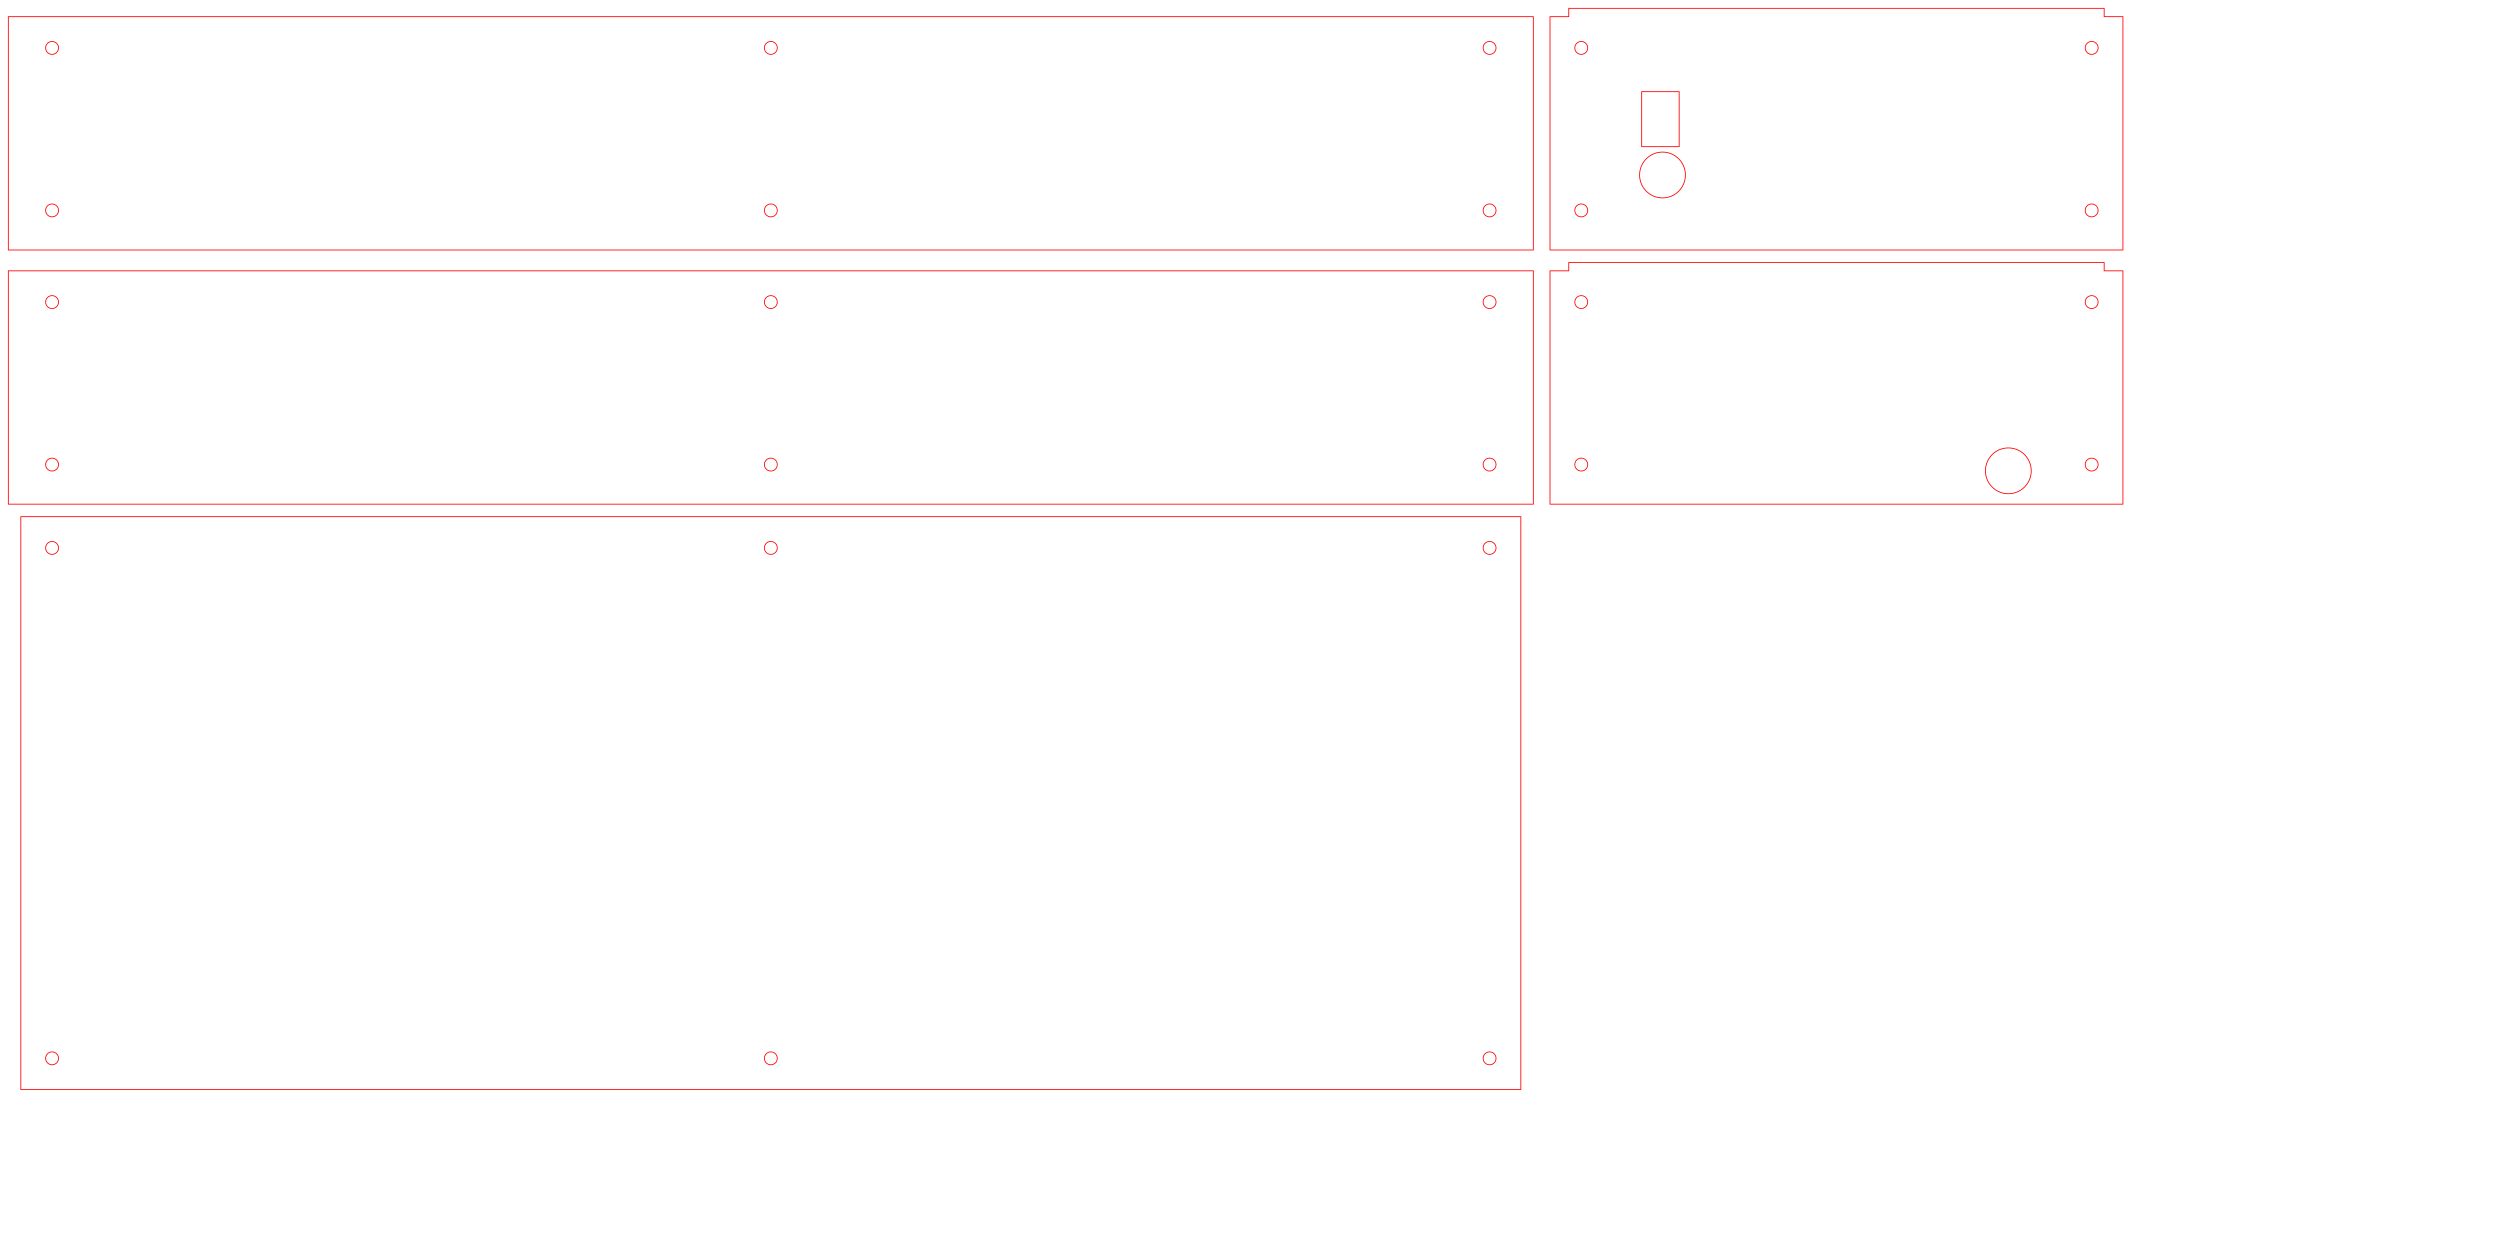
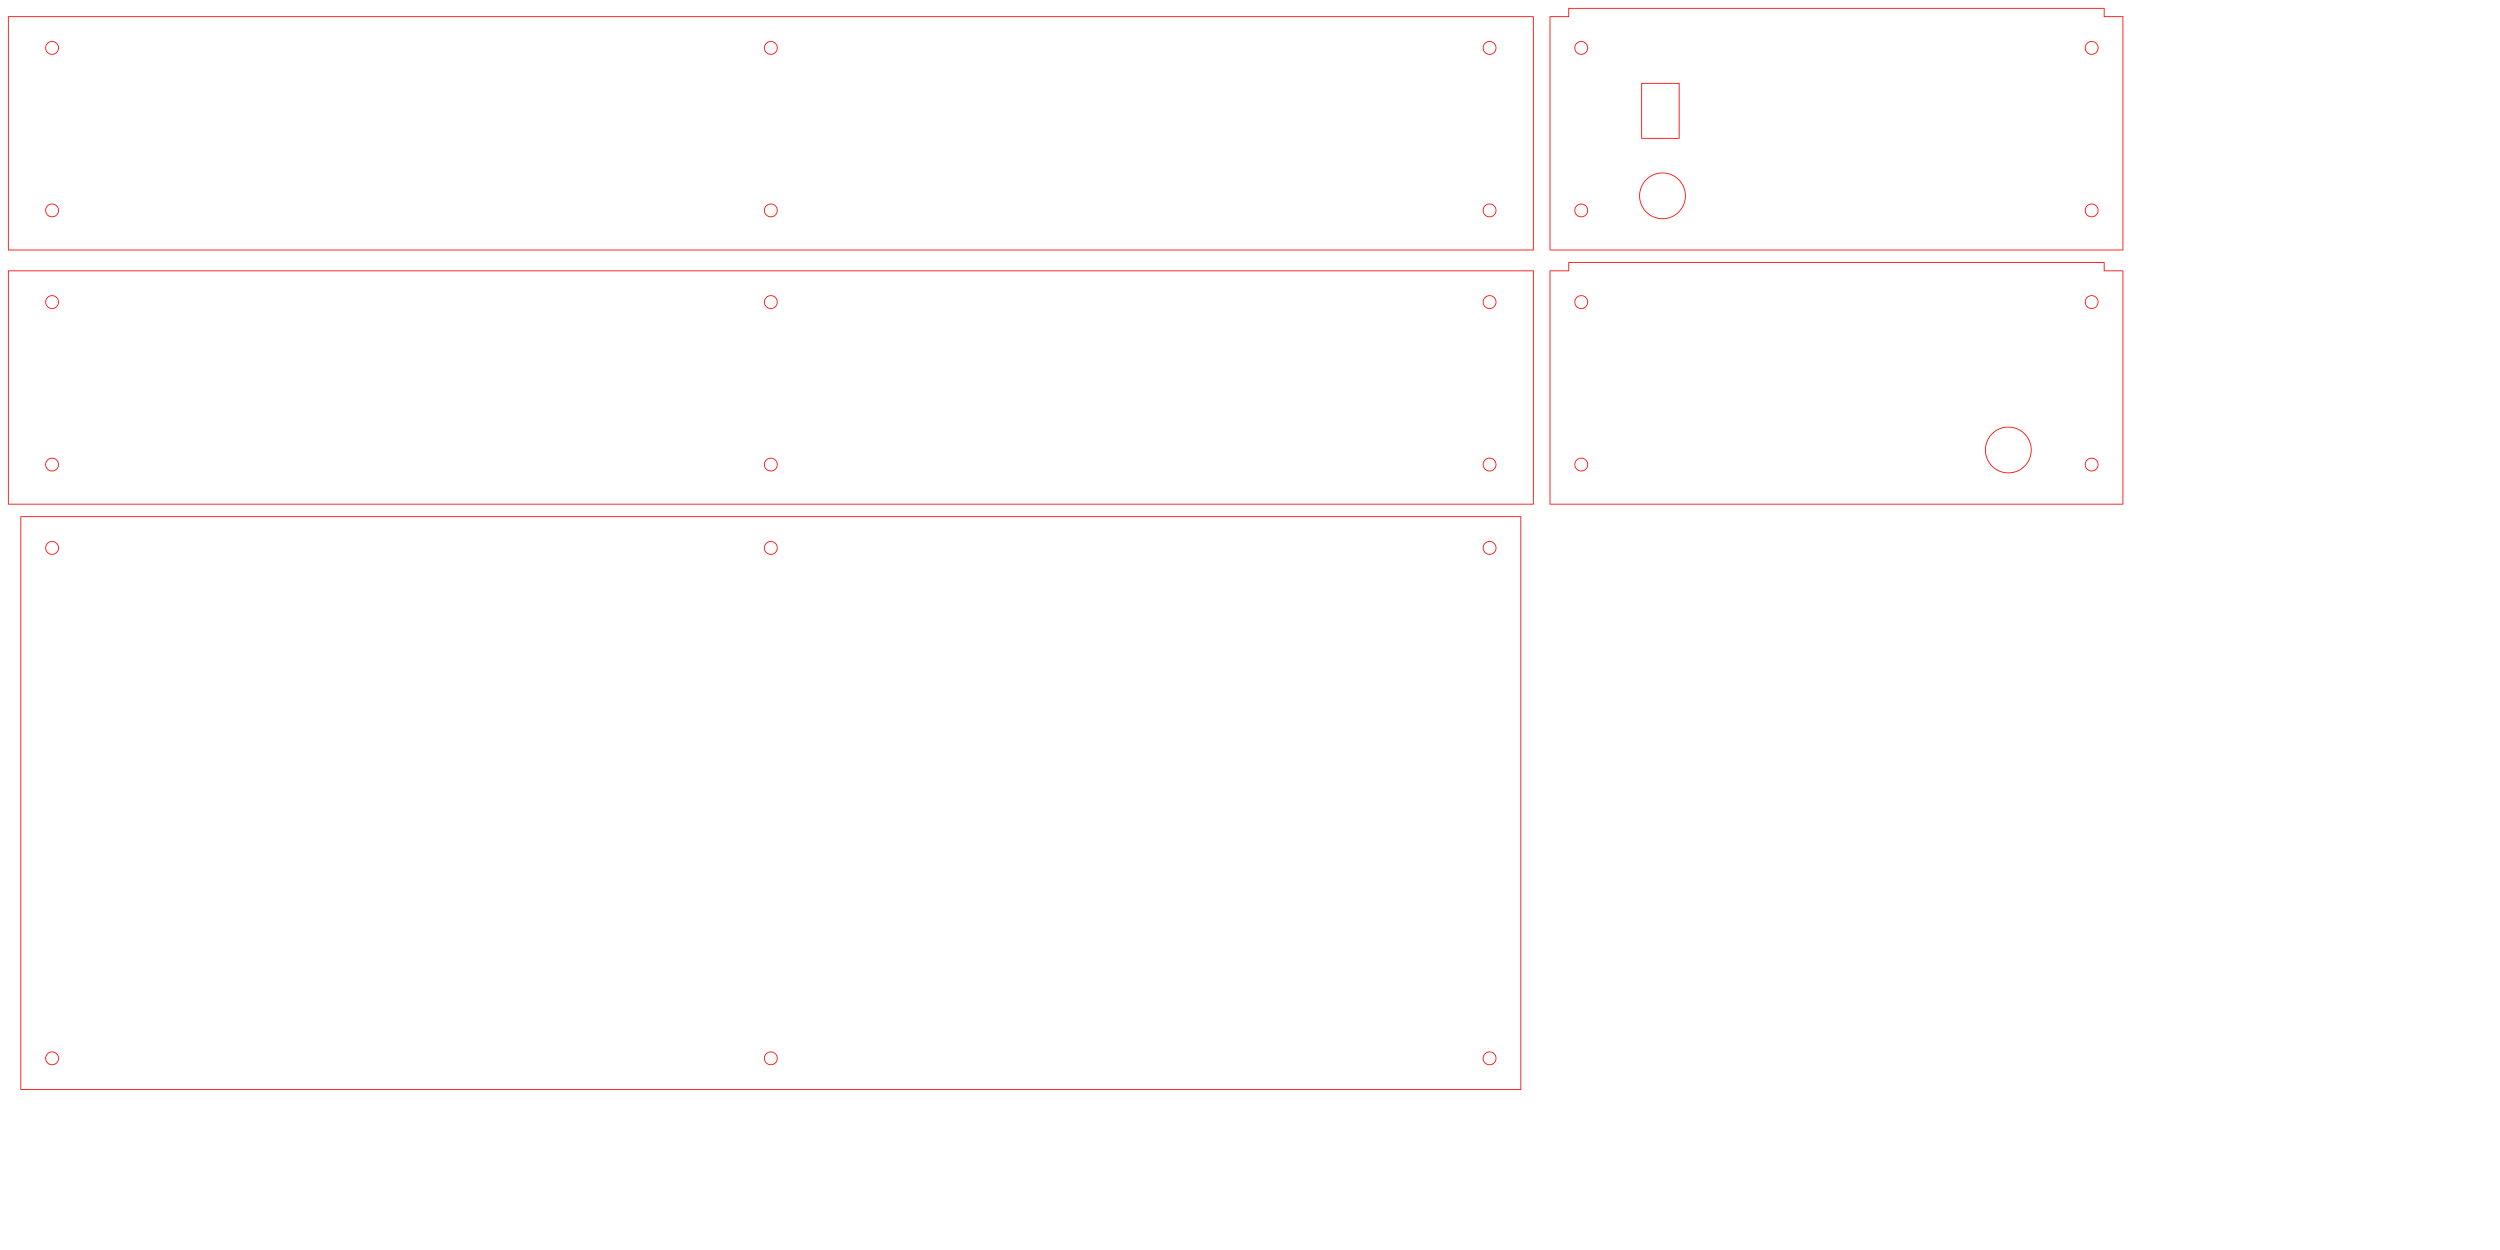
<svg xmlns="http://www.w3.org/2000/svg" viewBox="0 0 600 300" height="300mm" width="600mm">
  <g fill="none" stroke="red" stroke-width="0.2">
    <g id="left" transform="translate(372,2)">
      <path d="M0 2 L4.5 2 L4.5 0 L133 0 L133 2 L137.5 2 L137.5 58 L0 58 Z" />
      <circle cx="7.5" cy="9.5" r="1.55" />
      <circle cx="130" cy="9.5" r="1.55" />
      <circle cx="7.5" cy="48.5" r="1.55" />
      <circle cx="130" cy="48.5" r="1.55" />
-       <circle id="vin" cx="27" cy="40" r="5.5" />
-       <rect id="switch" width="9" height="13.2" x="22" y="20" />
+       <circle id="vin" cx="27" cy="45" r="5.5" />
+       <rect id="switch" width="9" height="13.2" x="22" y="18" />
    </g>
    <g id="right" transform="translate(372,63)">
      <path d="M0 2 L4.5 2 L4.5 0 L133 0 L133 2 L137.5 2 L137.5 58 L0 58 Z" />
      <circle cx="7.5" cy="9.5" r="1.55" />
      <circle cx="130" cy="9.5" r="1.55" />
      <circle cx="7.5" cy="48.5" r="1.55" />
      <circle cx="130" cy="48.5" r="1.55" />
-       <circle id="vout" cx="110" cy="50" r="5.5" />
+       <circle id="vout" cx="110" cy="45" r="5.5" />
    </g>
    <g id="front" transform="translate(2,4)">
      <rect x="0" y="0" width="366" height="56" />
      <circle cx="10.5" cy="7.5" r="1.55" />
      <circle cx="355.5" cy="7.5" r="1.55" />
      <circle cx="10.5" cy="46.5" r="1.55" />
      <circle cx="355.5" cy="46.5" r="1.55" />
      <circle cx="183" cy="7.5" r="1.55" />
      <circle cx="183" cy="46.5" r="1.55" />
    </g>
    <g id="back" transform="translate(2,65)">
      <rect x="0" y="0" width="366" height="56" />
      <circle cx="10.5" cy="7.5" r="1.55" />
      <circle cx="355.5" cy="7.5" r="1.55" />
      <circle cx="10.5" cy="46.5" r="1.55" />
      <circle cx="355.5" cy="46.5" r="1.55" />
      <circle cx="183" cy="7.5" r="1.55" />
      <circle cx="183" cy="46.5" r="1.55" />
    </g>
    <g id="bottom" transform="translate(5,124)">
      <rect x="0" y="0" width="360" height="137.5" />
      <circle cx="7.5" cy="7.5" r="1.55" />
      <circle cx="352.5" cy="7.5" r="1.55" />
      <circle cx="7.5" cy="130" r="1.55" />
      <circle cx="352.5" cy="130" r="1.55" />
      <circle cx="180" cy="7.5" r="1.55" />
      <circle cx="180" cy="130" r="1.55" />
    </g>
  </g>
</svg>
